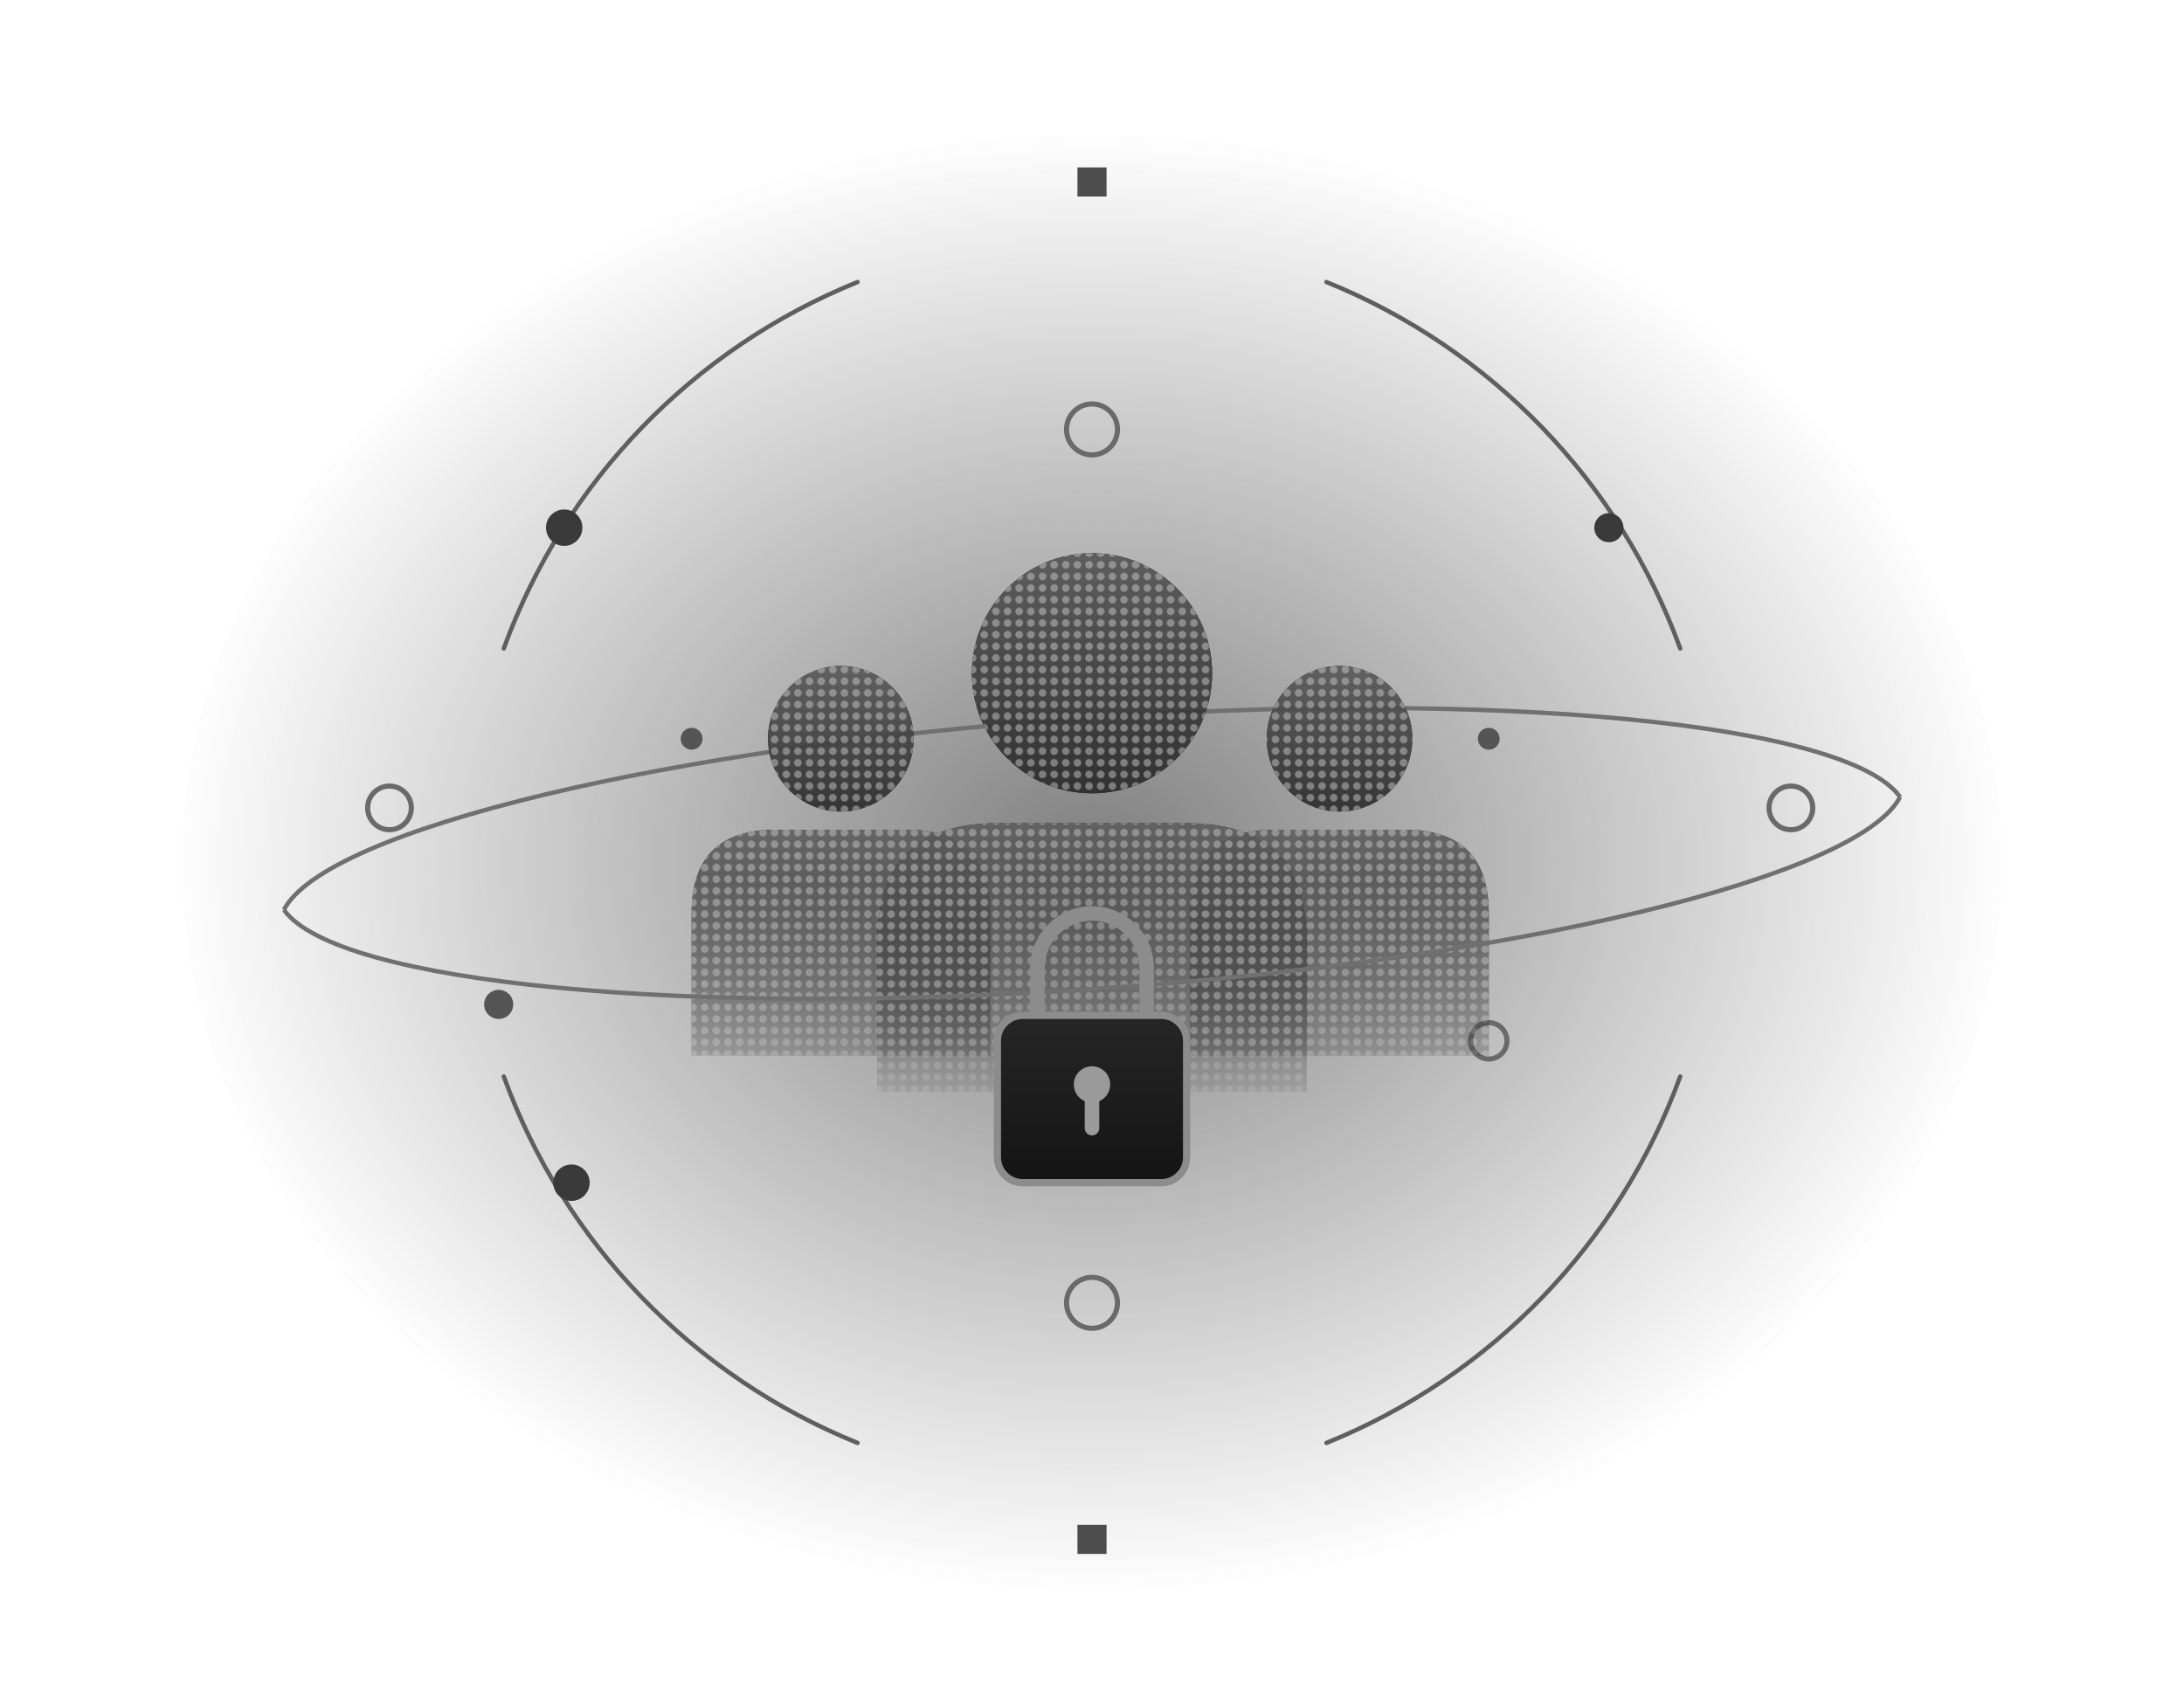
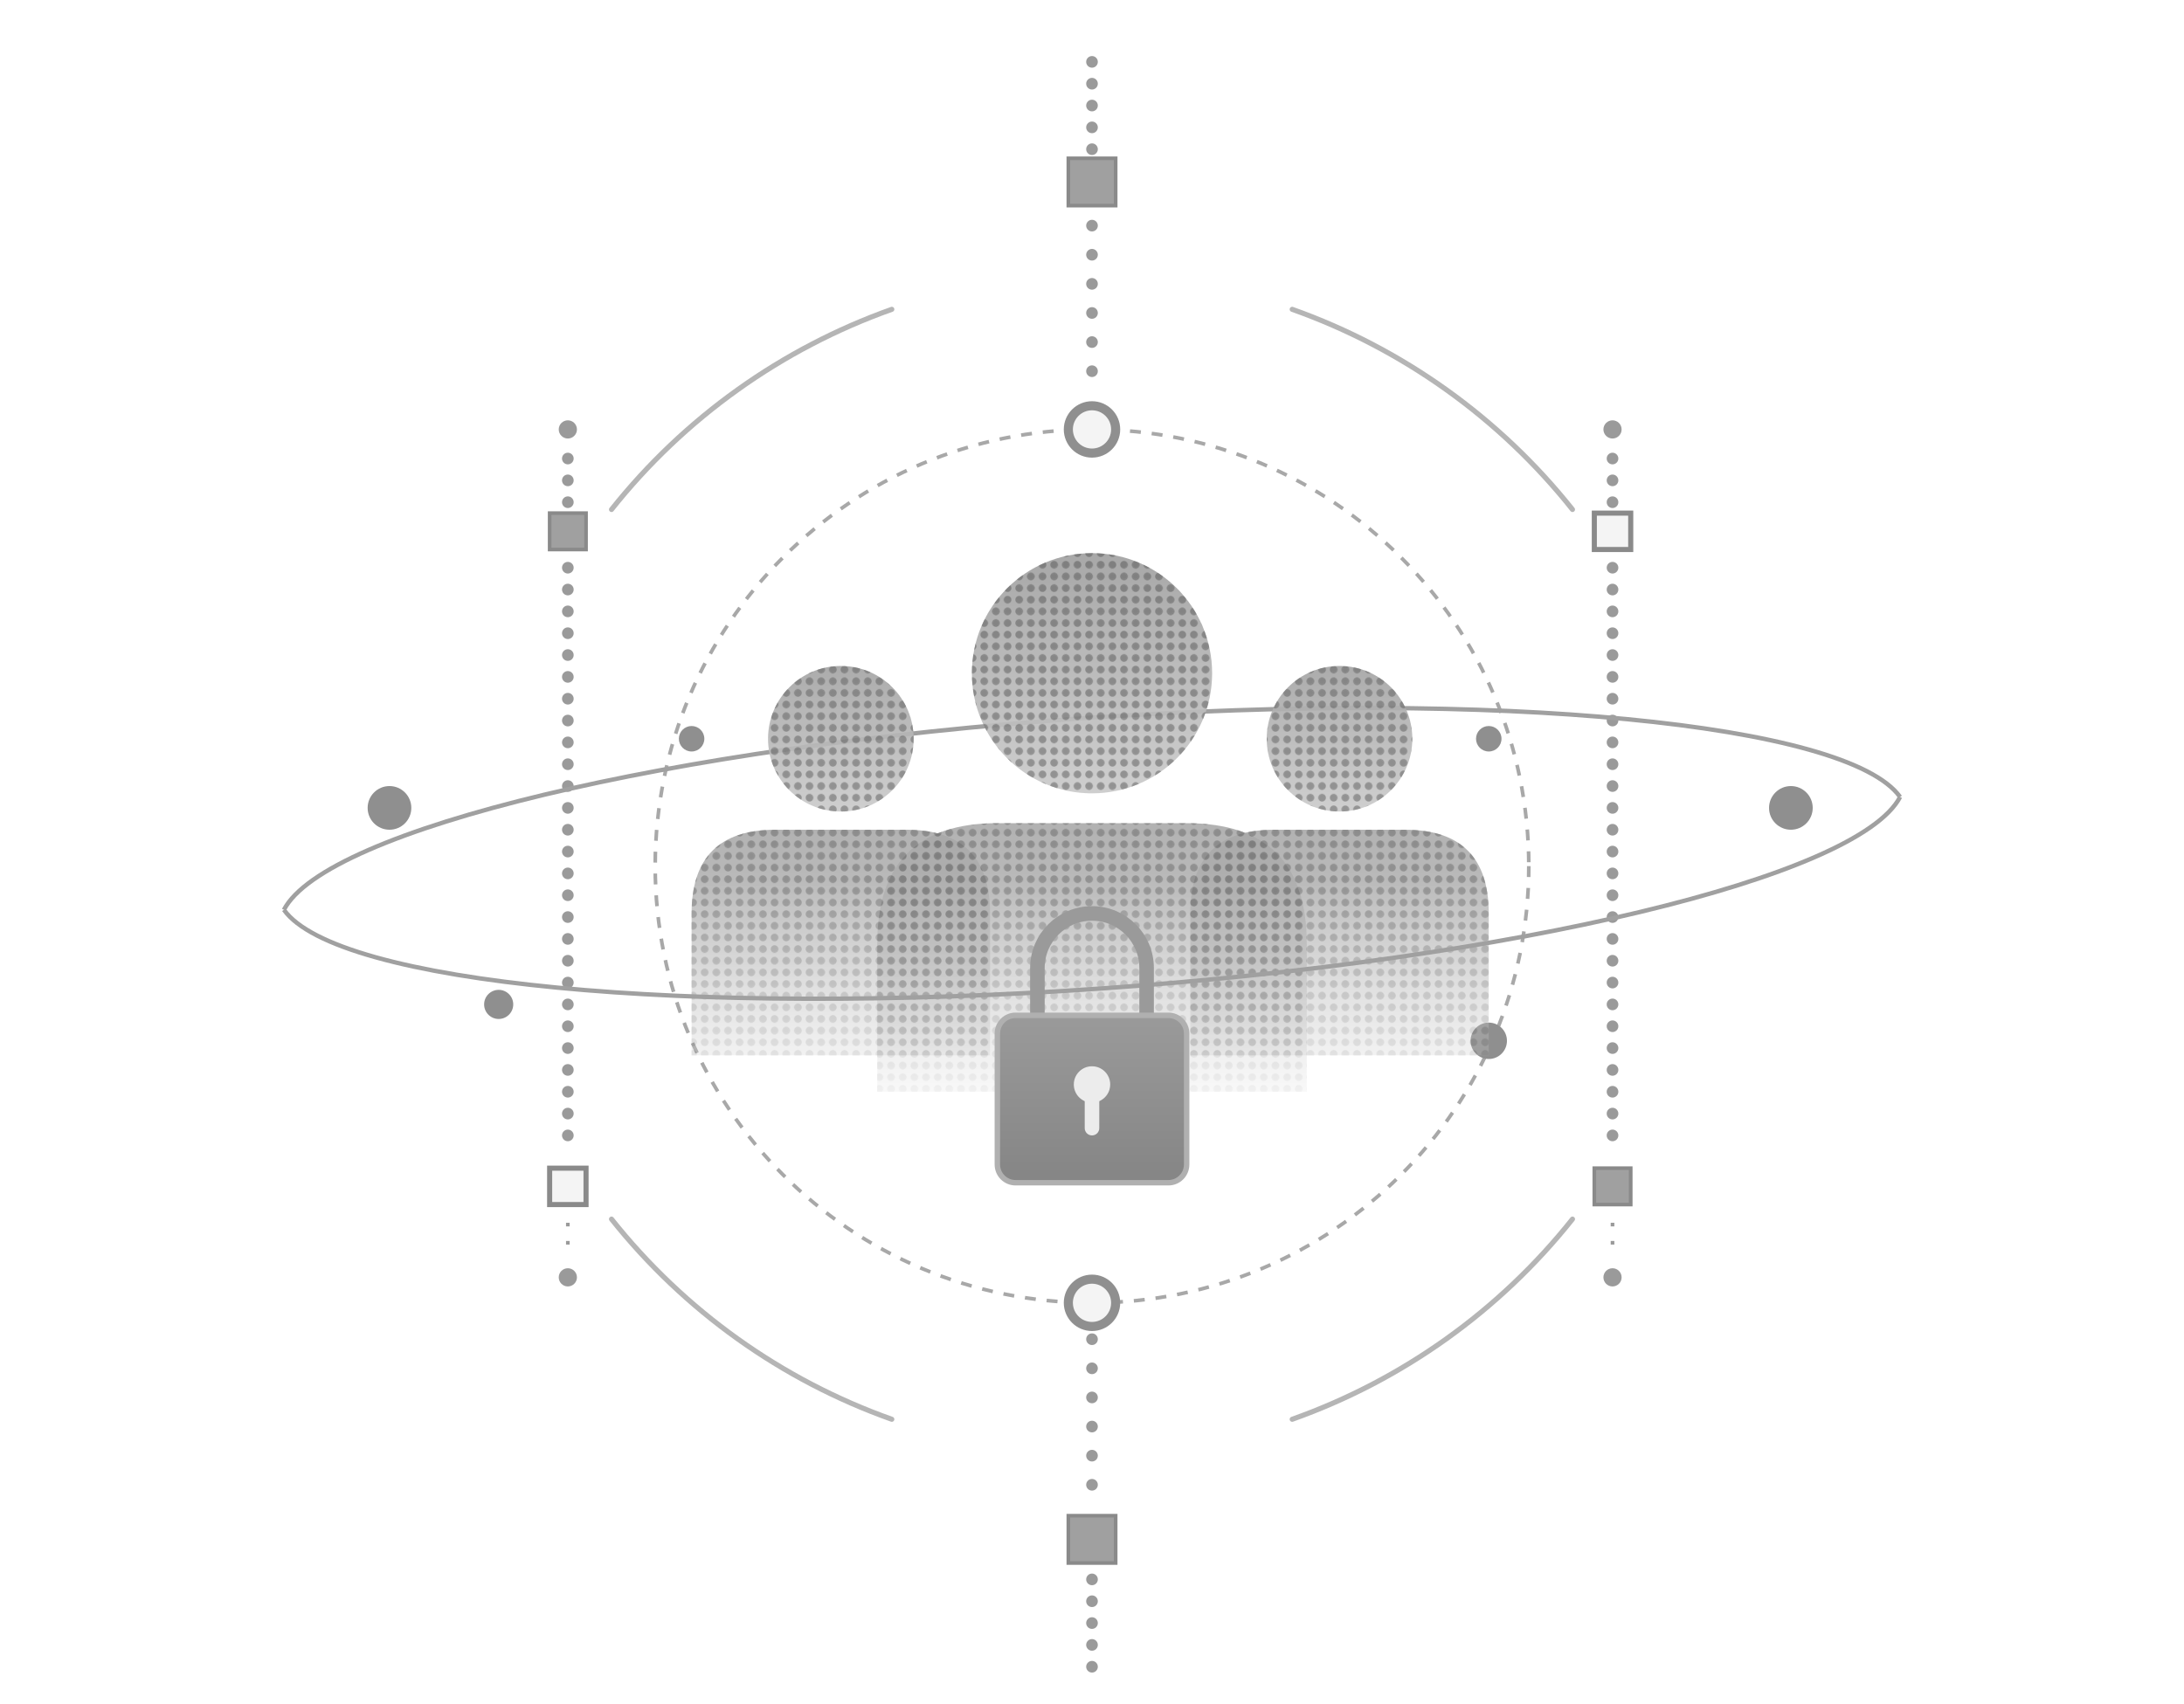
<svg xmlns="http://www.w3.org/2000/svg" viewBox="0 0 600 468" fill="none">
  <defs>
    <pattern id="dots" width="3.2" height="3.2" patternUnits="userSpaceOnUse">
-       <circle cx="1.6" cy="1.6" r="1.05" fill="#bdbdbd" />
+       <circle cx="1.6" cy="1.6" r="1.05" fill="#6a6a6a" />
    </pattern>
    <linearGradient id="tone" x1="0" y1="0" x2="0" y2="1">
-       <stop offset="0" stop-color="#5c5c5c" />
-       <stop offset="1" stop-color="#262626" />
+       <stop offset="0" stop-color="#a6a6a6" />
+       <stop offset="1" stop-color="#c8c8c8" />
    </linearGradient>
    <linearGradient id="fade" x1="0" y1="0" x2="0" y2="1">
      <stop offset="0" stop-color="#fff" />
      <stop offset=".6" stop-color="#fff" stop-opacity=".85" />
      <stop offset="1" stop-color="#fff" stop-opacity="0" />
    </linearGradient>
    <mask id="fadeP" maskUnits="userSpaceOnUse" x="180" y="140" width="240" height="170">
      <rect x="180" y="140" width="240" height="170" fill="url(#fade)" />
    </mask>
    <radialGradient id="glow" cx=".5" cy=".5" r=".5">
-       <stop offset="0" stop-color="#2a2a2a" stop-opacity=".6" />
-       <stop offset="1" stop-color="#2a2a2a" stop-opacity="0" />
+       <stop offset="0" stop-color="#ffffff" stop-opacity=".55" />
+       <stop offset="1" stop-color="#ffffff" stop-opacity="0" />
    </radialGradient>
    <linearGradient id="lockFill" x1="0" y1="0" x2="0" y2="1">
-       <stop offset="0" stop-color="#262626" />
-       <stop offset="1" stop-color="#141414" />
+       <stop offset="0" stop-color="#9a9a9a" />
+       <stop offset="1" stop-color="#858585" />
    </linearGradient>
  </defs>
  <ellipse cx="300" cy="237" rx="250" ry="200" fill="url(#glow)" />
-   <g stroke="#5f5f5f" stroke-width="1.2" stroke-linecap="round">
-     <path d="M138.4 178.2A172 172 0 0 1 235.6 77.5" />
-     <path d="M364.4 77.5A172 172 0 0 1 461.6 178.2" />
-     <path d="M235.6 396.5A172 172 0 0 1 138.4 295.8" />
-     <path d="M461.6 295.8A172 172 0 0 1 364.4 396.5" />
+   <g stroke="#b5b5b5" stroke-width="1.4" stroke-linecap="round">
+     <path d="M168 140A172 172 0 0 1 245 85" />
+     <path d="M355 85A172 172 0 0 1 432 140" />
+     <path d="M245 390A172 172 0 0 1 168 335" />
+     <path d="M432 335A172 172 0 0 1 355 390" />
  </g>
-   <path d="M78 250A224 42 -4 0 1 522 219" stroke="#707070" stroke-width="1.2" />
-   <g fill="#4d4d4d">
-     <rect x="296" y="46" width="8" height="8" />
-     <rect x="296" y="419" width="8" height="8" />
+   <circle cx="300" cy="238" r="120" stroke="#a8a8a8" stroke-width="1" stroke-dasharray="3 3" />
+   <g fill="#9a9a9a">
+     <circle cx="300" cy="17" r="1.6" />
+     <circle cx="300" cy="23" r="1.6" />
+     <circle cx="300" cy="29" r="1.6" />
+     <circle cx="300" cy="35" r="1.6" />
+     <circle cx="300" cy="41" r="1.6" />
+     <circle cx="300" cy="62" r="1.6" />
+     <circle cx="300" cy="70" r="1.6" />
+     <circle cx="300" cy="78" r="1.6" />
+     <circle cx="300" cy="86" r="1.6" />
+     <circle cx="300" cy="94" r="1.6" />
+     <circle cx="300" cy="102" r="1.6" />
+     <circle cx="300" cy="368" r="1.6" />
+     <circle cx="300" cy="376" r="1.6" />
+     <circle cx="300" cy="384" r="1.6" />
+     <circle cx="300" cy="392" r="1.6" />
+     <circle cx="300" cy="400" r="1.6" />
+     <circle cx="300" cy="408" r="1.6" />
+     <circle cx="300" cy="434" r="1.6" />
+     <circle cx="300" cy="440" r="1.6" />
+     <circle cx="300" cy="446" r="1.6" />
+     <circle cx="300" cy="452" r="1.6" />
+     <circle cx="300" cy="458" r="1.6" />
+     <circle cx="156" cy="126" r="1.6" />
+     <circle cx="156" cy="132" r="1.6" />
+     <circle cx="156" cy="138" r="1.6" />
+     <circle cx="156" cy="156" r="1.6" />
+     <circle cx="156" cy="162" r="1.6" />
+     <circle cx="156" cy="168" r="1.6" />
+     <circle cx="156" cy="174" r="1.6" />
+     <circle cx="156" cy="180" r="1.6" />
+     <circle cx="156" cy="186" r="1.6" />
+     <circle cx="156" cy="192" r="1.6" />
+     <circle cx="156" cy="198" r="1.6" />
+     <circle cx="156" cy="204" r="1.6" />
+     <circle cx="156" cy="210" r="1.6" />
+     <circle cx="156" cy="216" r="1.6" />
+     <circle cx="156" cy="222" r="1.6" />
+     <circle cx="156" cy="228" r="1.6" />
+     <circle cx="156" cy="234" r="1.6" />
+     <circle cx="156" cy="240" r="1.6" />
+     <circle cx="156" cy="246" r="1.6" />
+     <circle cx="156" cy="252" r="1.6" />
+     <circle cx="156" cy="258" r="1.6" />
+     <circle cx="156" cy="264" r="1.6" />
+     <circle cx="156" cy="270" r="1.6" />
+     <circle cx="156" cy="276" r="1.6" />
+     <circle cx="156" cy="282" r="1.6" />
+     <circle cx="156" cy="288" r="1.6" />
+     <circle cx="156" cy="294" r="1.6" />
+     <circle cx="156" cy="300" r="1.6" />
+     <circle cx="156" cy="306" r="1.6" />
+     <circle cx="156" cy="312" r="1.6" />
+     <circle cx="443" cy="126" r="1.6" />
+     <circle cx="443" cy="132" r="1.6" />
+     <circle cx="443" cy="138" r="1.6" />
+     <circle cx="443" cy="156" r="1.6" />
+     <circle cx="443" cy="162" r="1.6" />
+     <circle cx="443" cy="168" r="1.6" />
+     <circle cx="443" cy="174" r="1.6" />
+     <circle cx="443" cy="180" r="1.6" />
+     <circle cx="443" cy="186" r="1.6" />
+     <circle cx="443" cy="192" r="1.6" />
+     <circle cx="443" cy="198" r="1.6" />
+     <circle cx="443" cy="204" r="1.6" />
+     <circle cx="443" cy="210" r="1.6" />
+     <circle cx="443" cy="216" r="1.6" />
+     <circle cx="443" cy="222" r="1.6" />
+     <circle cx="443" cy="228" r="1.6" />
+     <circle cx="443" cy="234" r="1.6" />
+     <circle cx="443" cy="240" r="1.6" />
+     <circle cx="443" cy="246" r="1.6" />
+     <circle cx="443" cy="252" r="1.6" />
+     <circle cx="443" cy="258" r="1.6" />
+     <circle cx="443" cy="264" r="1.6" />
+     <circle cx="443" cy="270" r="1.6" />
+     <circle cx="443" cy="276" r="1.6" />
+     <circle cx="443" cy="282" r="1.6" />
+     <circle cx="443" cy="288" r="1.6" />
+     <circle cx="443" cy="294" r="1.6" />
+     <circle cx="443" cy="300" r="1.6" />
+     <circle cx="443" cy="306" r="1.6" />
+     <circle cx="443" cy="312" r="1.6" />
+     <circle cx="156" cy="118" r="2.5" />
+     <circle cx="156" cy="351" r="2.5" />
+     <circle cx="443" cy="118" r="2.5" />
+     <circle cx="443" cy="351" r="2.5" />
  </g>
-   <g fill="#3a3a3a">
-     <circle cx="155" cy="145" r="5" />
-     <circle cx="157" cy="325" r="5" />
-     <circle cx="442" cy="145" r="4" />
+   <g stroke="#9a9a9a" stroke-width="1" stroke-dasharray="1 4">
+     <path d="M156 336V346M443 336V346" />
  </g>
-   <g fill="#555">
-     <circle cx="137" cy="276" r="4" />
-     <circle cx="190" cy="203" r="3" />
-     <circle cx="409" cy="203" r="3" />
+   <g fill="#a0a0a0" stroke="#8a8a8a" stroke-width="1">
+     <rect x="293.5" y="43.5" width="13" height="13" />
+     <rect x="293.5" y="416.5" width="13" height="13" />
+     <rect x="151" y="141" width="10" height="10" />
+     <rect x="438" y="321" width="10" height="10" />
  </g>
-   <g stroke="#6a6a6a" stroke-width="1.4">
-     <circle cx="300" cy="118" r="7" />
-     <circle cx="300" cy="358" r="7" />
+   <g fill="#f4f4f4" stroke="#8a8a8a" stroke-width="1.4">
+     <rect x="151" y="321" width="10" height="10" />
+     <rect x="438" y="141" width="10" height="10" />
+   </g>
+   <path d="M78 250A224 42 -4 0 1 522 219" stroke="#a0a0a0" stroke-width="1.2" />
+   <g fill="#8f8f8f">
    <circle cx="107" cy="222" r="6" />
    <circle cx="492" cy="222" r="6" />
+     <circle cx="137" cy="276" r="4" />
    <circle cx="409" cy="286" r="5" />
+     <circle cx="190" cy="203" r="3.5" />
+     <circle cx="409" cy="203" r="3.5" />
+   </g>
+   <g fill="#f4f4f4" stroke="#8f8f8f" stroke-width="2.5">
+     <circle cx="300" cy="118" r="6.5" />
+     <circle cx="300" cy="358" r="6.5" />
  </g>
  <g mask="url(#fadeP)">
    <g>
-       <circle cx="231" cy="203" r="20" fill="#101010" />
-       <path d="M190.0 290.0L190.0 251.0Q190.0 228.0 213.0 228.0L249.0 228.0Q272.0 228.0 272.0 251.0L272.0 290.0Z" fill="#101010" />
+       <circle cx="231" cy="203" r="20" fill="url(#tone)" />
+       <path d="M190 290L190 251Q190 228 213 228L249 228Q272 228 272 251L272 290Z" fill="url(#tone)" />
    </g>
-     <g>
-       <circle cx="231" cy="203" r="20" fill="url(#tone)" />
-       <path d="M190.0 290.0L190.0 251.0Q190.0 228.0 213.0 228.0L249.0 228.0Q272.0 228.0 272.0 251.0L272.0 290.0Z" fill="url(#tone)" />
-     </g>
-     <g opacity=".55">
+     <g opacity=".7">
      <circle cx="231" cy="203" r="20" fill="url(#dots)" />
-       <path d="M190.0 290.0L190.0 251.0Q190.0 228.0 213.0 228.0L249.0 228.0Q272.0 228.0 272.0 251.0L272.0 290.0Z" fill="url(#dots)" />
+       <path d="M190 290L190 251Q190 228 213 228L249 228Q272 228 272 251L272 290Z" fill="url(#dots)" />
    </g>
  </g>
  <g mask="url(#fadeP)">
    <g>
-       <circle cx="368" cy="203" r="20" fill="#101010" />
-       <path d="M327.0 290.0L327.0 251.0Q327.0 228.0 350.0 228.0L386.0 228.0Q409.0 228.0 409.0 251.0L409.0 290.0Z" fill="#101010" />
+       <circle cx="368" cy="203" r="20" fill="url(#tone)" />
+       <path d="M327 290L327 251Q327 228 350 228L386 228Q409 228 409 251L409 290Z" fill="url(#tone)" />
    </g>
-     <g>
-       <circle cx="368" cy="203" r="20" fill="url(#tone)" />
-       <path d="M327.0 290.0L327.0 251.0Q327.0 228.0 350.0 228.0L386.0 228.0Q409.0 228.0 409.0 251.0L409.0 290.0Z" fill="url(#tone)" />
-     </g>
-     <g opacity=".55">
+     <g opacity=".7">
      <circle cx="368" cy="203" r="20" fill="url(#dots)" />
-       <path d="M327.0 290.0L327.0 251.0Q327.0 228.0 350.0 228.0L386.0 228.0Q409.0 228.0 409.0 251.0L409.0 290.0Z" fill="url(#dots)" />
+       <path d="M327 290L327 251Q327 228 350 228L386 228Q409 228 409 251L409 290Z" fill="url(#dots)" />
    </g>
  </g>
  <g mask="url(#fadeP)">
    <g>
-       <circle cx="300" cy="185" r="33" fill="#101010" />
-       <path d="M241.0 300.0L241.0 259.3Q241.0 226.2 274.0 226.2L326.0 226.2Q359.0 226.2 359.0 259.3L359.0 300.0Z" fill="#101010" />
+       <circle cx="300" cy="185" r="33" fill="url(#tone)" />
+       <path d="M241 300L241 259.3Q241 226.2 274 226.2L326 226.2Q359 226.2 359 259.3L359 300Z" fill="url(#tone)" />
    </g>
-     <g>
-       <circle cx="300" cy="185" r="33" fill="url(#tone)" />
-       <path d="M241.0 300.0L241.0 259.3Q241.0 226.2 274.0 226.2L326.0 226.2Q359.0 226.2 359.0 259.3L359.0 300.0Z" fill="url(#tone)" />
-     </g>
-     <g opacity=".55">
+     <g opacity=".7">
      <circle cx="300" cy="185" r="33" fill="url(#dots)" />
-       <path d="M241.0 300.0L241.0 259.3Q241.0 226.2 274.0 226.2L326.0 226.2Q359.0 226.2 359.0 259.3L359.0 300.0Z" fill="url(#dots)" />
+       <path d="M241 300L241 259.3Q241 226.2 274 226.2L326 226.2Q359 226.2 359 259.3L359 300Z" fill="url(#dots)" />
    </g>
  </g>
-   <path d="M78 250A224 42 -4 0 0 522 219" stroke="#707070" stroke-width="1.2" />
-   <path d="M285 281V266a15 15 0 0 1 30 0V281" stroke="#8c8c8c" stroke-width="4" />
-   <rect x="274" y="279" width="52" height="46" rx="7" fill="url(#lockFill)" stroke="#8c8c8c" stroke-width="2" />
-   <circle cx="300" cy="298" r="5" fill="#9a9a9a" />
-   <rect x="298" y="300" width="4" height="12" rx="2" fill="#9a9a9a" />
+   <path d="M78 250A224 42 -4 0 0 522 219" stroke="#a0a0a0" stroke-width="1.2" />
+   <path d="M285 281V266a15 15 0 0 1 30 0V281" stroke="#9a9a9a" stroke-width="4" />
+   <rect x="274" y="279" width="52" height="46" rx="5" fill="url(#lockFill)" stroke="#b0b0b0" stroke-width="1.5" />
+   <circle cx="300" cy="298" r="5" fill="#ececec" />
+   <rect x="298" y="300" width="4" height="12" rx="2" fill="#ececec" />
</svg>
